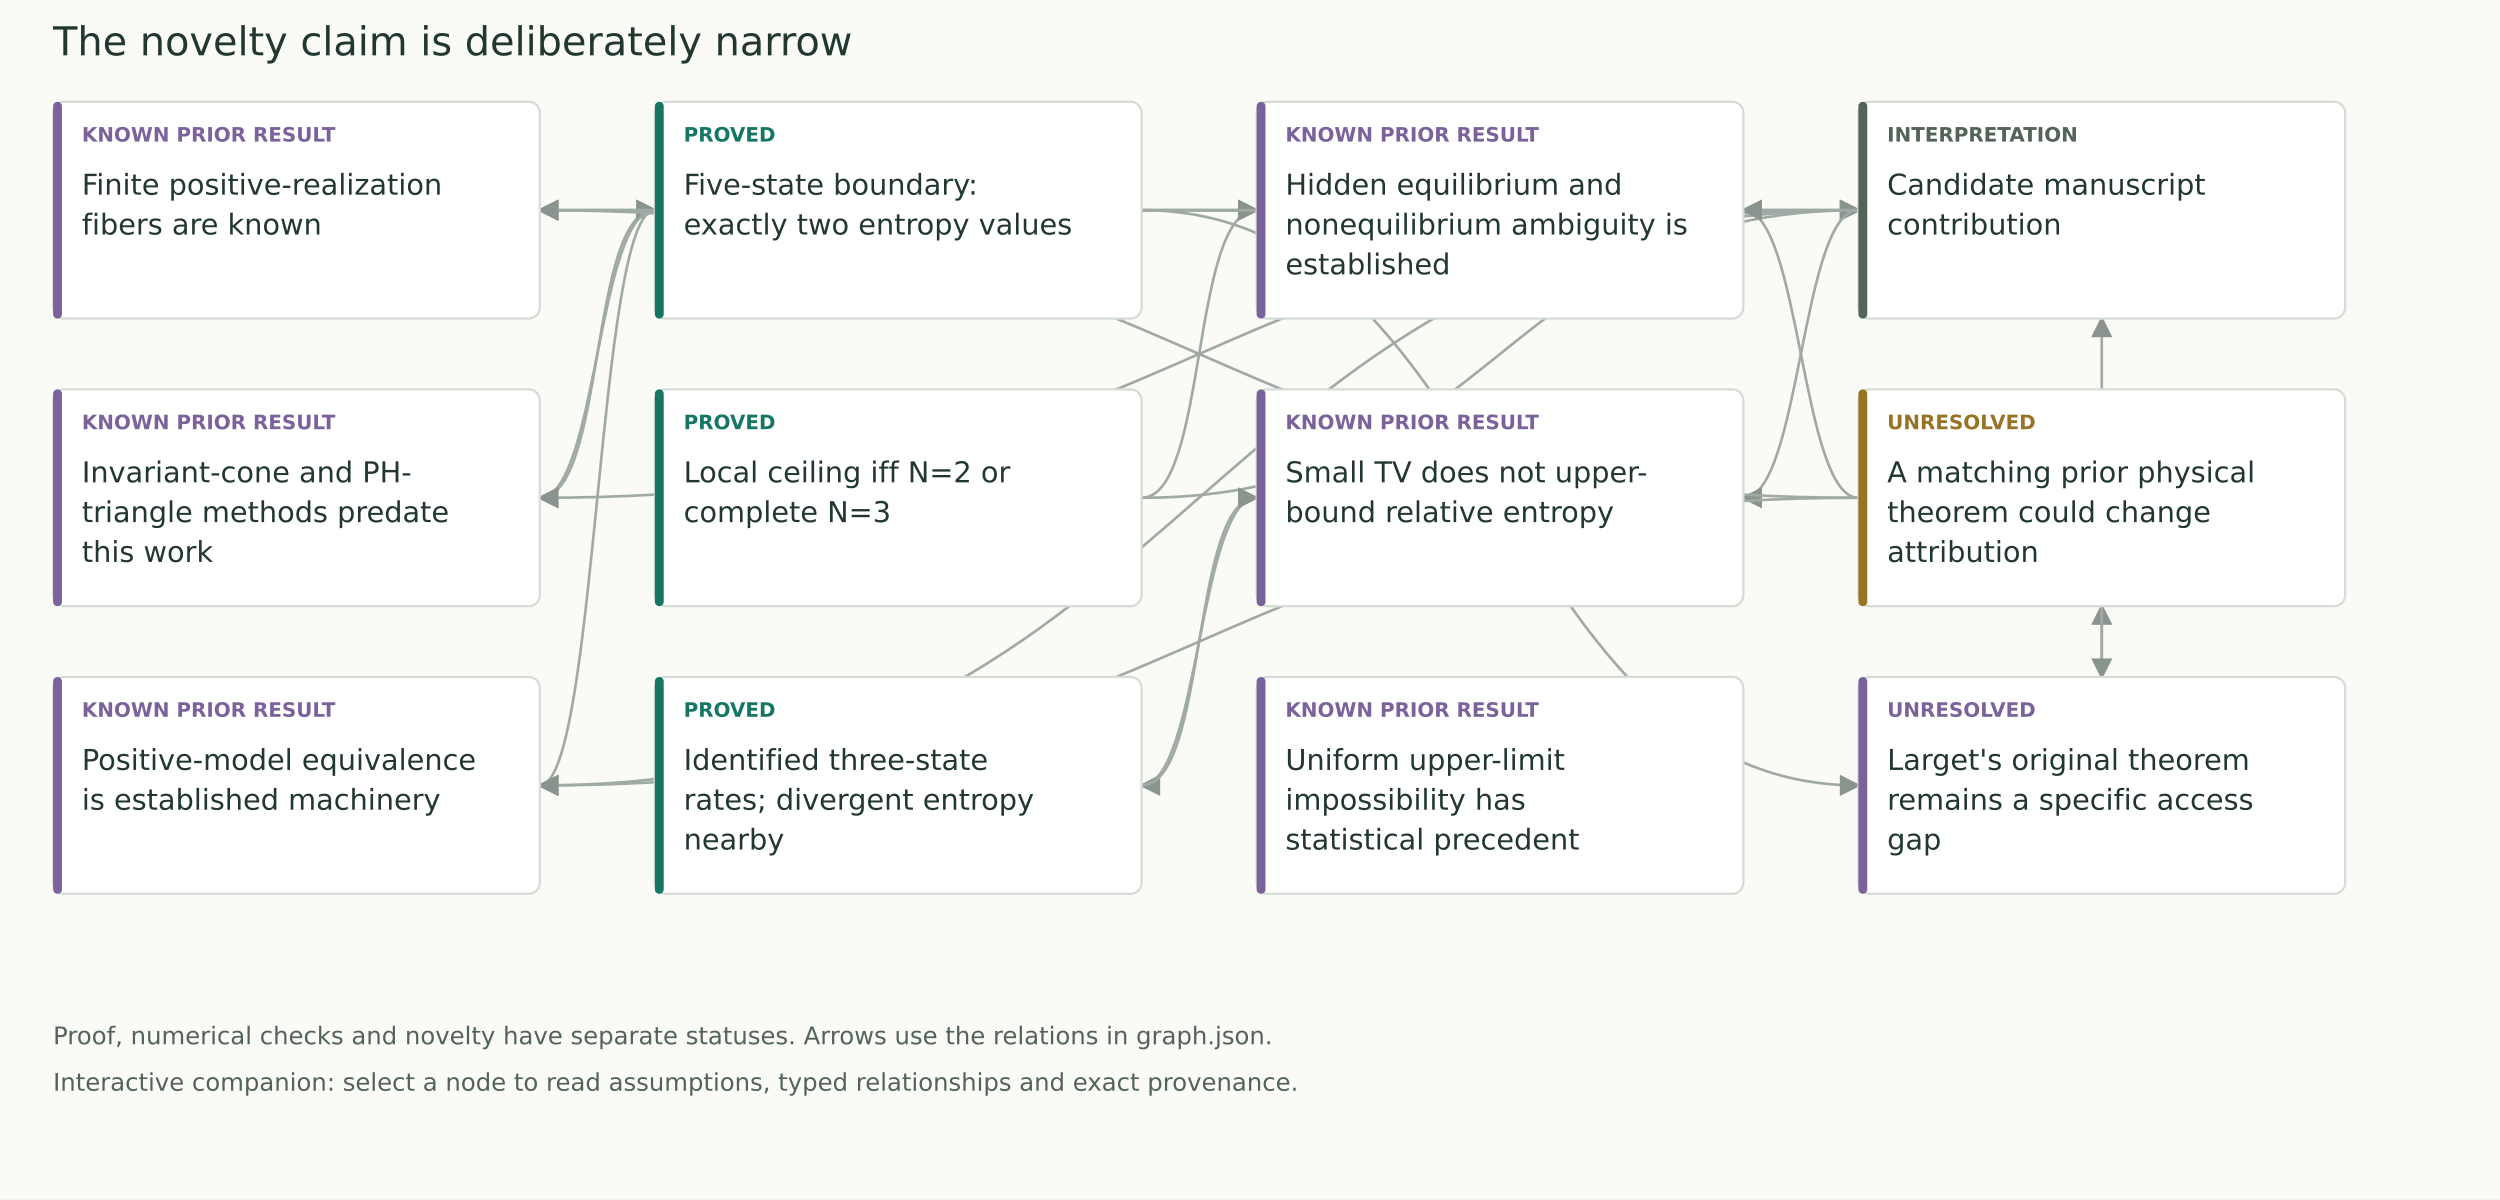
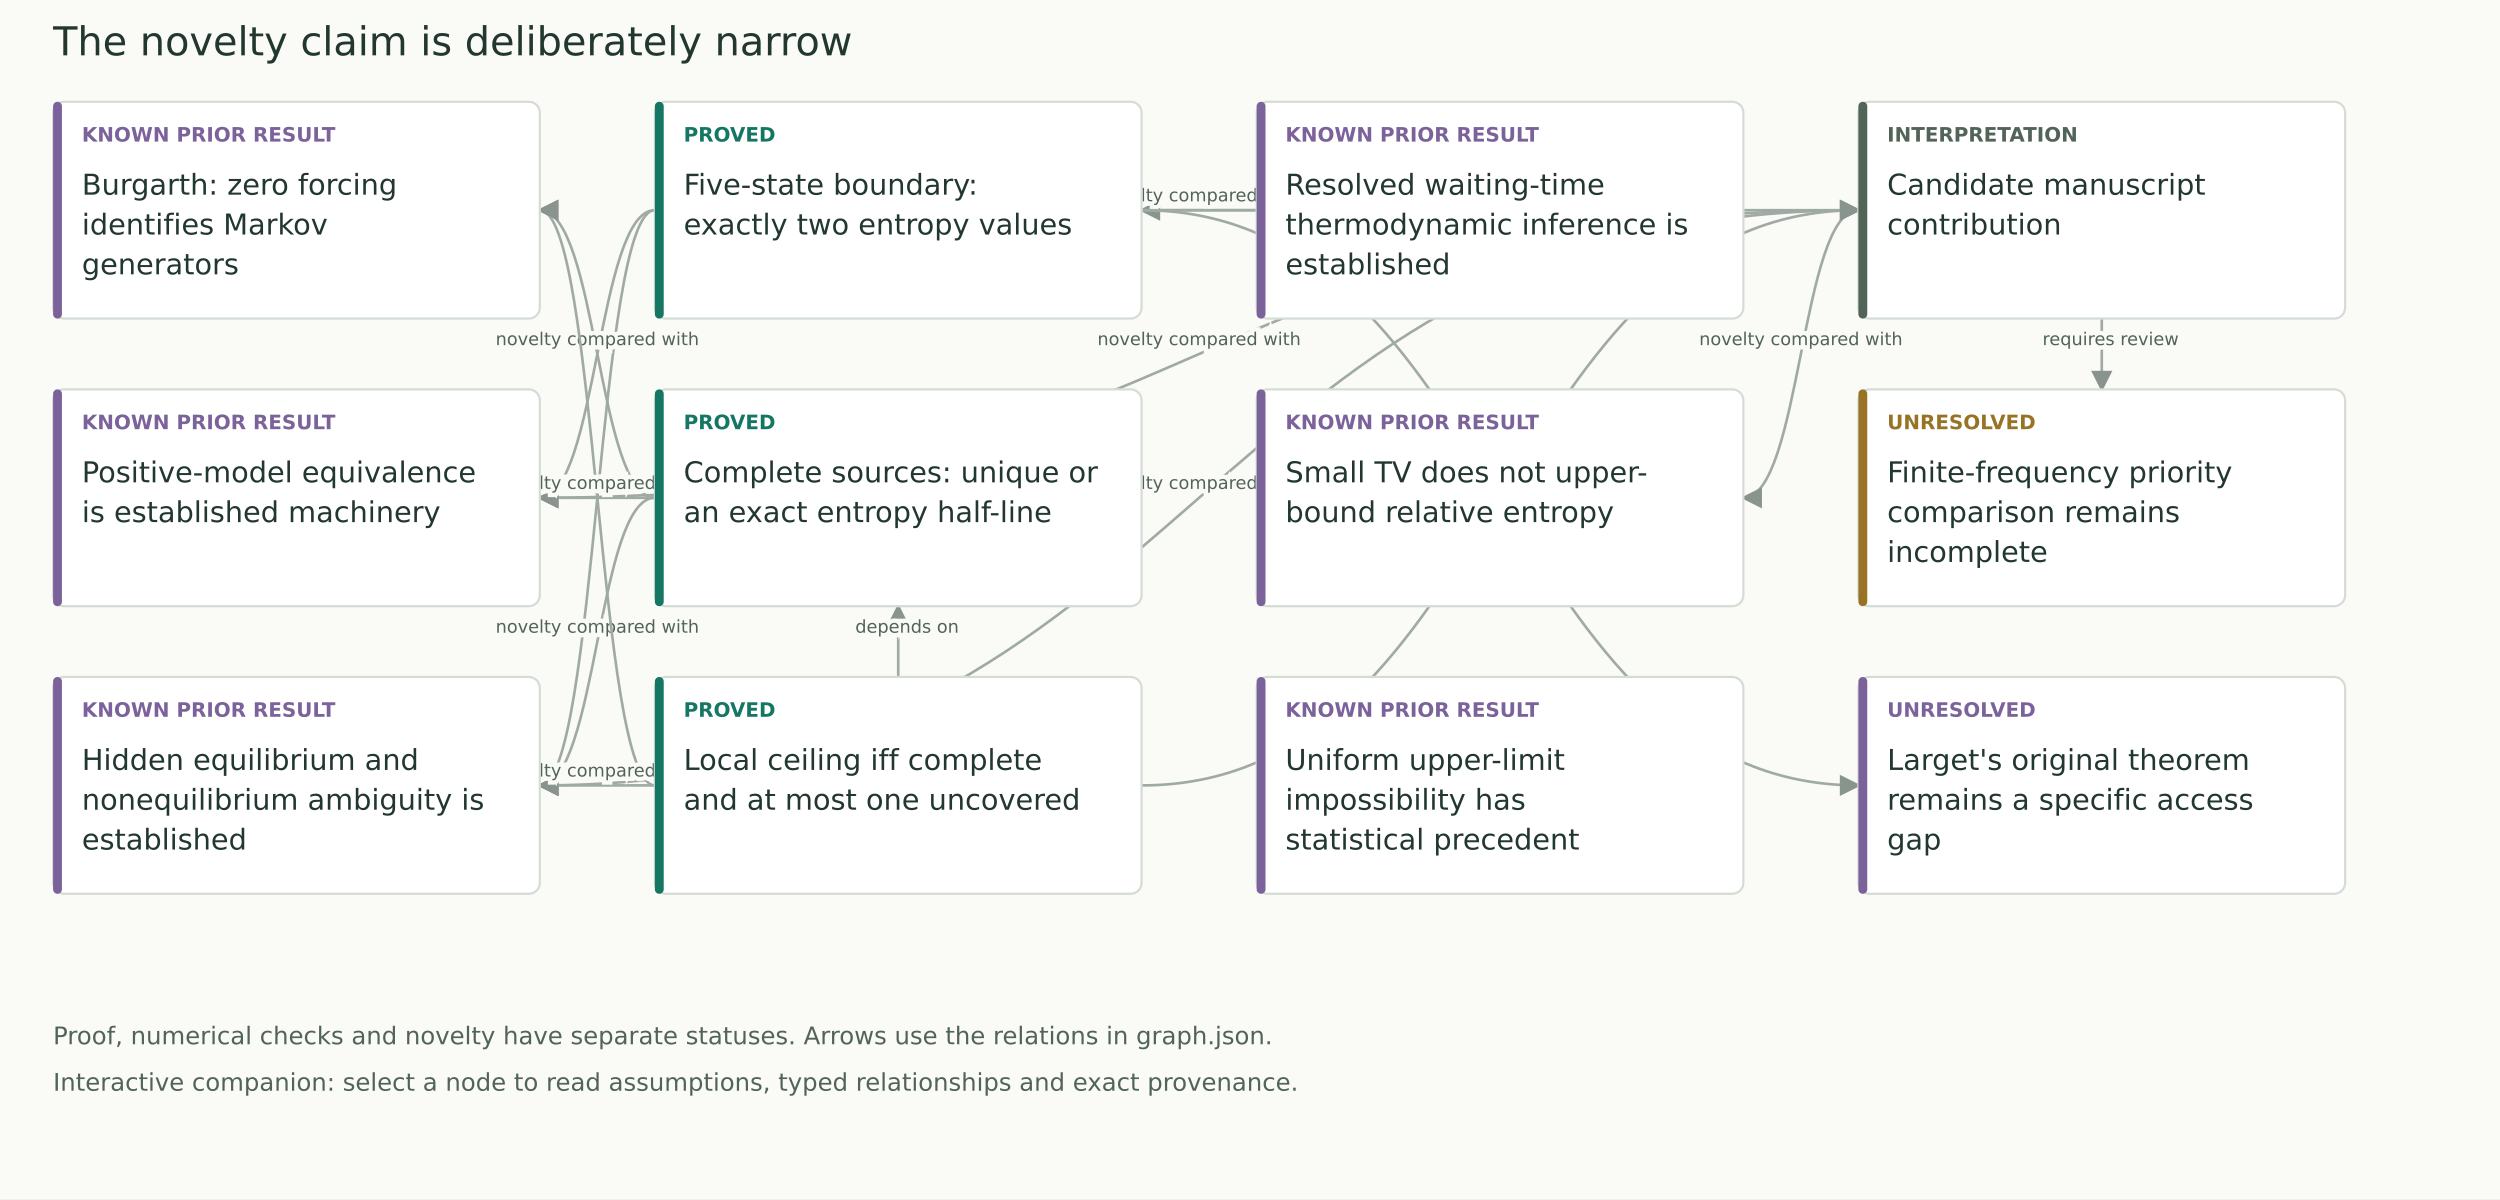
<svg xmlns="http://www.w3.org/2000/svg" width="1130" height="542" viewBox="0 0 1130 542" role="img" aria-labelledby="title desc">
  <defs>
    <marker id="arrow" markerWidth="8" markerHeight="8" refX="7" refY="4" orient="auto">
      <path d="M0,0 L8,4 L0,8" fill="#8a948f" />
    </marker>
  </defs>
  <rect width="100%" height="100%" fill="#fafaf6" />
  <text x="24" y="25" font-family="DejaVu Sans,sans-serif" font-size="18" fill="#21372f">The novelty claim is deliberately narrow</text>
-   <path d="M244,225.0 C274,225.0 266,95.0 296,95.0" fill="none" stroke="#a0aaa5" stroke-width="1.2" marker-end="url(#arrow)" />
-   <path d="M244,95.0 C542.0,95.0 542.0,95.0 840,95.0" fill="none" stroke="#a0aaa5" stroke-width="1.2" marker-end="url(#arrow)" />
-   <path d="M244,95.0 C274,95.0 266,95.0 296,95.0" fill="none" stroke="#a0aaa5" stroke-width="1.2" marker-end="url(#arrow)" />
-   <path d="M568,225.0 C542.0,225.0 542.0,355.0 516,355.0" fill="none" stroke="#a0aaa5" stroke-width="1.2" marker-end="url(#arrow)" />
-   <path d="M950.0,306 L950.0,274" fill="none" stroke="#a0aaa5" stroke-width="1.2" marker-end="url(#arrow)" />
+   <path d="M568,95.0 C542.0,95.0 542.0,95.0 516,95.0" fill="none" stroke="#a0aaa5" stroke-width="1.2" marker-end="url(#arrow)" />
+   <text x="542.0" y="91.0" text-anchor="middle" font-family="DejaVu Sans,sans-serif" font-size="8" fill="#51635b" style="paint-order:stroke;stroke:#fafaf6;stroke-width:4px">novelty compared with</text>
  <path d="M516,95.0 C678.0,95.0 678.0,95.0 840,95.0" fill="none" stroke="#a0aaa5" stroke-width="1.2" marker-end="url(#arrow)" />
-   <path d="M516,225.0 C678.0,225.0 678.0,95.0 840,95.0" fill="none" stroke="#a0aaa5" stroke-width="1.2" marker-end="url(#arrow)" />
-   <path d="M950.0,176 L950.0,144" fill="none" stroke="#a0aaa5" stroke-width="1.2" marker-end="url(#arrow)" />
-   <path d="M296,95.0 C270.0,95.0 270.0,95.0 244,95.0" fill="none" stroke="#a0aaa5" stroke-width="1.2" marker-end="url(#arrow)" />
+   <text x="678.0" y="91.0" text-anchor="middle" font-family="DejaVu Sans,sans-serif" font-size="8" fill="#51635b" style="paint-order:stroke;stroke:#fafaf6;stroke-width:4px">supports</text>
  <path d="M296,95.0 C270.0,95.0 270.0,225.0 244,225.0" fill="none" stroke="#a0aaa5" stroke-width="1.2" marker-end="url(#arrow)" />
+   <text x="270.0" y="156.0" text-anchor="middle" font-family="DejaVu Sans,sans-serif" font-size="8" fill="#51635b" style="paint-order:stroke;stroke:#fafaf6;stroke-width:4px">novelty compared with</text>
  <path d="M296,95.0 C270.0,95.0 270.0,355.0 244,355.0" fill="none" stroke="#a0aaa5" stroke-width="1.2" marker-end="url(#arrow)" />
-   <path d="M516,95.0 C546,95.0 538,95.0 568,95.0" fill="none" stroke="#a0aaa5" stroke-width="1.2" marker-end="url(#arrow)" />
+   <text x="270.0" y="221.0" text-anchor="middle" font-family="DejaVu Sans,sans-serif" font-size="8" fill="#51635b" style="paint-order:stroke;stroke:#fafaf6;stroke-width:4px">novelty compared with</text>
  <path d="M516,95.0 C678.0,95.0 678.0,355.0 840,355.0" fill="none" stroke="#a0aaa5" stroke-width="1.2" marker-end="url(#arrow)" />
-   <path d="M516,355.0 C546,355.0 538,225.0 568,225.0" fill="none" stroke="#a0aaa5" stroke-width="1.2" marker-end="url(#arrow)" />
-   <path d="M516,225.0 C546,225.0 538,95.0 568,95.0" fill="none" stroke="#a0aaa5" stroke-width="1.2" marker-end="url(#arrow)" />
-   <path d="M840,95.0 C542.0,95.0 542.0,95.0 244,95.0" fill="none" stroke="#a0aaa5" stroke-width="1.2" marker-end="url(#arrow)" />
+   <text x="678.0" y="221.0" text-anchor="middle" font-family="DejaVu Sans,sans-serif" font-size="8" fill="#51635b" style="paint-order:stroke;stroke:#fafaf6;stroke-width:4px">novelty compared with</text>
  <path d="M840,95.0 C542.0,95.0 542.0,225.0 244,225.0" fill="none" stroke="#a0aaa5" stroke-width="1.2" marker-end="url(#arrow)" />
+   <text x="542.0" y="156.0" text-anchor="middle" font-family="DejaVu Sans,sans-serif" font-size="8" fill="#51635b" style="paint-order:stroke;stroke:#fafaf6;stroke-width:4px">novelty compared with</text>
  <path d="M840,95.0 C542.0,95.0 542.0,355.0 244,355.0" fill="none" stroke="#a0aaa5" stroke-width="1.2" marker-end="url(#arrow)" />
-   <path d="M840,95.0 C814.0,95.0 814.0,95.0 788,95.0" fill="none" stroke="#a0aaa5" stroke-width="1.2" marker-end="url(#arrow)" />
+   <text x="542.0" y="221.0" text-anchor="middle" font-family="DejaVu Sans,sans-serif" font-size="8" fill="#51635b" style="paint-order:stroke;stroke:#fafaf6;stroke-width:4px">novelty compared with</text>
  <path d="M840,95.0 C814.0,95.0 814.0,225.0 788,225.0" fill="none" stroke="#a0aaa5" stroke-width="1.2" marker-end="url(#arrow)" />
-   <path d="M950.0,274 L950.0,306" fill="none" stroke="#a0aaa5" stroke-width="1.2" marker-end="url(#arrow)" />
-   <path d="M840,225.0 C542.0,225.0 542.0,355.0 244,355.0" fill="none" stroke="#a0aaa5" stroke-width="1.2" marker-end="url(#arrow)" />
-   <path d="M840,225.0 C542.0,225.0 542.0,95.0 244,95.0" fill="none" stroke="#a0aaa5" stroke-width="1.2" marker-end="url(#arrow)" />
-   <path d="M840,225.0 C814.0,225.0 814.0,95.0 788,95.0" fill="none" stroke="#a0aaa5" stroke-width="1.2" marker-end="url(#arrow)" />
+   <text x="814.0" y="156.0" text-anchor="middle" font-family="DejaVu Sans,sans-serif" font-size="8" fill="#51635b" style="paint-order:stroke;stroke:#fafaf6;stroke-width:4px">novelty compared with</text>
+   <path d="M296,225.0 C270.0,225.0 270.0,95.0 244,95.0" fill="none" stroke="#a0aaa5" stroke-width="1.2" marker-end="url(#arrow)" />
+   <text x="270.0" y="156.0" text-anchor="middle" font-family="DejaVu Sans,sans-serif" font-size="8" fill="#51635b" style="paint-order:stroke;stroke:#fafaf6;stroke-width:4px">novelty compared with</text>
+   <path d="M296,225.0 C270.0,225.0 270.0,355.0 244,355.0" fill="none" stroke="#a0aaa5" stroke-width="1.2" marker-end="url(#arrow)" />
+   <text x="270.0" y="286.0" text-anchor="middle" font-family="DejaVu Sans,sans-serif" font-size="8" fill="#51635b" style="paint-order:stroke;stroke:#fafaf6;stroke-width:4px">novelty compared with</text>
+   <path d="M296,225.0 C270.0,225.0 270.0,225.0 244,225.0" fill="none" stroke="#a0aaa5" stroke-width="1.2" marker-end="url(#arrow)" />
+   <text x="270.0" y="221.0" text-anchor="middle" font-family="DejaVu Sans,sans-serif" font-size="8" fill="#51635b" style="paint-order:stroke;stroke:#fafaf6;stroke-width:4px">novelty compared with</text>
+   <path d="M296,355.0 C270.0,355.0 270.0,95.0 244,95.0" fill="none" stroke="#a0aaa5" stroke-width="1.2" marker-end="url(#arrow)" />
+   <text x="270.0" y="221.0" text-anchor="middle" font-family="DejaVu Sans,sans-serif" font-size="8" fill="#51635b" style="paint-order:stroke;stroke:#fafaf6;stroke-width:4px">novelty compared with</text>
+   <path d="M296,355.0 C270.0,355.0 270.0,355.0 244,355.0" fill="none" stroke="#a0aaa5" stroke-width="1.2" marker-end="url(#arrow)" />
+   <text x="270.0" y="351.0" text-anchor="middle" font-family="DejaVu Sans,sans-serif" font-size="8" fill="#51635b" style="paint-order:stroke;stroke:#fafaf6;stroke-width:4px">novelty compared with</text>
+   <path d="M406.0,306 L406.0,274" fill="none" stroke="#a0aaa5" stroke-width="1.2" marker-end="url(#arrow)" />
+   <text x="410.0" y="286.0" text-anchor="middle" font-family="DejaVu Sans,sans-serif" font-size="8" fill="#51635b" style="paint-order:stroke;stroke:#fafaf6;stroke-width:4px">depends on</text>
+   <path d="M950.0,144 L950.0,176" fill="none" stroke="#a0aaa5" stroke-width="1.2" marker-end="url(#arrow)" />
+   <text x="954.0" y="156.0" text-anchor="middle" font-family="DejaVu Sans,sans-serif" font-size="8" fill="#51635b" style="paint-order:stroke;stroke:#fafaf6;stroke-width:4px">requires review</text>
+   <path d="M516,355.0 C678.0,355.0 678.0,95.0 840,95.0" fill="none" stroke="#a0aaa5" stroke-width="1.2" marker-end="url(#arrow)" />
+   <text x="678.0" y="221.0" text-anchor="middle" font-family="DejaVu Sans,sans-serif" font-size="8" fill="#51635b" style="paint-order:stroke;stroke:#fafaf6;stroke-width:4px">supports</text>
  <g>
    <rect x="24" y="46" width="220" height="98" rx="5" fill="white" stroke="#d4dcd5" />
    <rect x="24" y="46" width="4" height="98" rx="2" fill="#7b629b" />
    <text x="37" y="64" font-family="DejaVu Sans,sans-serif" font-size="9" font-weight="bold" fill="#7b629b">KNOWN PRIOR RESULT</text>
-     <text x="37" y="88" font-family="DejaVu Sans,sans-serif" font-size="13" fill="#21372f">Finite positive-realization</text>
-     <text x="37" y="106" font-family="DejaVu Sans,sans-serif" font-size="13" fill="#21372f">fibers are known</text>
+     <text x="37" y="88" font-family="DejaVu Sans,sans-serif" font-size="13" fill="#21372f">Burgarth: zero forcing</text>
+     <text x="37" y="106" font-family="DejaVu Sans,sans-serif" font-size="13" fill="#21372f">identifies Markov</text>
+     <text x="37" y="124" font-family="DejaVu Sans,sans-serif" font-size="13" fill="#21372f">generators</text>
  </g>
  <g>
    <rect x="24" y="176" width="220" height="98" rx="5" fill="white" stroke="#d4dcd5" />
    <rect x="24" y="176" width="4" height="98" rx="2" fill="#7b629b" />
    <text x="37" y="194" font-family="DejaVu Sans,sans-serif" font-size="9" font-weight="bold" fill="#7b629b">KNOWN PRIOR RESULT</text>
-     <text x="37" y="218" font-family="DejaVu Sans,sans-serif" font-size="13" fill="#21372f">Invariant-cone and PH-</text>
-     <text x="37" y="236" font-family="DejaVu Sans,sans-serif" font-size="13" fill="#21372f">triangle methods predate</text>
-     <text x="37" y="254" font-family="DejaVu Sans,sans-serif" font-size="13" fill="#21372f">this work</text>
+     <text x="37" y="218" font-family="DejaVu Sans,sans-serif" font-size="13" fill="#21372f">Positive-model equivalence</text>
+     <text x="37" y="236" font-family="DejaVu Sans,sans-serif" font-size="13" fill="#21372f">is established machinery</text>
  </g>
  <g>
    <rect x="24" y="306" width="220" height="98" rx="5" fill="white" stroke="#d4dcd5" />
    <rect x="24" y="306" width="4" height="98" rx="2" fill="#7b629b" />
    <text x="37" y="324" font-family="DejaVu Sans,sans-serif" font-size="9" font-weight="bold" fill="#7b629b">KNOWN PRIOR RESULT</text>
-     <text x="37" y="348" font-family="DejaVu Sans,sans-serif" font-size="13" fill="#21372f">Positive-model equivalence</text>
-     <text x="37" y="366" font-family="DejaVu Sans,sans-serif" font-size="13" fill="#21372f">is established machinery</text>
+     <text x="37" y="348" font-family="DejaVu Sans,sans-serif" font-size="13" fill="#21372f">Hidden equilibrium and</text>
+     <text x="37" y="366" font-family="DejaVu Sans,sans-serif" font-size="13" fill="#21372f">nonequilibrium ambiguity is</text>
+     <text x="37" y="384" font-family="DejaVu Sans,sans-serif" font-size="13" fill="#21372f">established</text>
  </g>
  <g>
    <rect x="296" y="46" width="220" height="98" rx="5" fill="white" stroke="#d4dcd5" />
    <rect x="296" y="46" width="4" height="98" rx="2" fill="#157763" />
    <text x="309" y="64" font-family="DejaVu Sans,sans-serif" font-size="9" font-weight="bold" fill="#157763">PROVED</text>
    <text x="309" y="88" font-family="DejaVu Sans,sans-serif" font-size="13" fill="#21372f">Five-state boundary:</text>
    <text x="309" y="106" font-family="DejaVu Sans,sans-serif" font-size="13" fill="#21372f">exactly two entropy values</text>
  </g>
  <g>
    <rect x="296" y="176" width="220" height="98" rx="5" fill="white" stroke="#d4dcd5" />
    <rect x="296" y="176" width="4" height="98" rx="2" fill="#157763" />
    <text x="309" y="194" font-family="DejaVu Sans,sans-serif" font-size="9" font-weight="bold" fill="#157763">PROVED</text>
-     <text x="309" y="218" font-family="DejaVu Sans,sans-serif" font-size="13" fill="#21372f">Local ceiling iff N=2 or</text>
-     <text x="309" y="236" font-family="DejaVu Sans,sans-serif" font-size="13" fill="#21372f">complete N=3</text>
+     <text x="309" y="218" font-family="DejaVu Sans,sans-serif" font-size="13" fill="#21372f">Complete sources: unique or</text>
+     <text x="309" y="236" font-family="DejaVu Sans,sans-serif" font-size="13" fill="#21372f">an exact entropy half-line</text>
  </g>
  <g>
    <rect x="296" y="306" width="220" height="98" rx="5" fill="white" stroke="#d4dcd5" />
    <rect x="296" y="306" width="4" height="98" rx="2" fill="#157763" />
    <text x="309" y="324" font-family="DejaVu Sans,sans-serif" font-size="9" font-weight="bold" fill="#157763">PROVED</text>
-     <text x="309" y="348" font-family="DejaVu Sans,sans-serif" font-size="13" fill="#21372f">Identified three-state</text>
-     <text x="309" y="366" font-family="DejaVu Sans,sans-serif" font-size="13" fill="#21372f">rates; divergent entropy</text>
-     <text x="309" y="384" font-family="DejaVu Sans,sans-serif" font-size="13" fill="#21372f">nearby</text>
+     <text x="309" y="348" font-family="DejaVu Sans,sans-serif" font-size="13" fill="#21372f">Local ceiling iff complete</text>
+     <text x="309" y="366" font-family="DejaVu Sans,sans-serif" font-size="13" fill="#21372f">and at most one uncovered</text>
  </g>
  <g>
    <rect x="568" y="46" width="220" height="98" rx="5" fill="white" stroke="#d4dcd5" />
    <rect x="568" y="46" width="4" height="98" rx="2" fill="#7b629b" />
    <text x="581" y="64" font-family="DejaVu Sans,sans-serif" font-size="9" font-weight="bold" fill="#7b629b">KNOWN PRIOR RESULT</text>
-     <text x="581" y="88" font-family="DejaVu Sans,sans-serif" font-size="13" fill="#21372f">Hidden equilibrium and</text>
-     <text x="581" y="106" font-family="DejaVu Sans,sans-serif" font-size="13" fill="#21372f">nonequilibrium ambiguity is</text>
+     <text x="581" y="88" font-family="DejaVu Sans,sans-serif" font-size="13" fill="#21372f">Resolved waiting-time</text>
+     <text x="581" y="106" font-family="DejaVu Sans,sans-serif" font-size="13" fill="#21372f">thermodynamic inference is</text>
    <text x="581" y="124" font-family="DejaVu Sans,sans-serif" font-size="13" fill="#21372f">established</text>
  </g>
  <g>
    <rect x="568" y="176" width="220" height="98" rx="5" fill="white" stroke="#d4dcd5" />
    <rect x="568" y="176" width="4" height="98" rx="2" fill="#7b629b" />
    <text x="581" y="194" font-family="DejaVu Sans,sans-serif" font-size="9" font-weight="bold" fill="#7b629b">KNOWN PRIOR RESULT</text>
    <text x="581" y="218" font-family="DejaVu Sans,sans-serif" font-size="13" fill="#21372f">Small TV does not upper-</text>
    <text x="581" y="236" font-family="DejaVu Sans,sans-serif" font-size="13" fill="#21372f">bound relative entropy</text>
  </g>
  <g>
    <rect x="568" y="306" width="220" height="98" rx="5" fill="white" stroke="#d4dcd5" />
    <rect x="568" y="306" width="4" height="98" rx="2" fill="#7b629b" />
    <text x="581" y="324" font-family="DejaVu Sans,sans-serif" font-size="9" font-weight="bold" fill="#7b629b">KNOWN PRIOR RESULT</text>
    <text x="581" y="348" font-family="DejaVu Sans,sans-serif" font-size="13" fill="#21372f">Uniform upper-limit</text>
    <text x="581" y="366" font-family="DejaVu Sans,sans-serif" font-size="13" fill="#21372f">impossibility has</text>
    <text x="581" y="384" font-family="DejaVu Sans,sans-serif" font-size="13" fill="#21372f">statistical precedent</text>
  </g>
  <g>
    <rect x="840" y="46" width="220" height="98" rx="5" fill="white" stroke="#d4dcd5" />
    <rect x="840" y="46" width="4" height="98" rx="2" fill="#526357" />
    <text x="853" y="64" font-family="DejaVu Sans,sans-serif" font-size="9" font-weight="bold" fill="#526357">INTERPRETATION</text>
    <text x="853" y="88" font-family="DejaVu Sans,sans-serif" font-size="13" fill="#21372f">Candidate manuscript</text>
    <text x="853" y="106" font-family="DejaVu Sans,sans-serif" font-size="13" fill="#21372f">contribution</text>
  </g>
  <g>
    <rect x="840" y="176" width="220" height="98" rx="5" fill="white" stroke="#d4dcd5" />
    <rect x="840" y="176" width="4" height="98" rx="2" fill="#987325" />
    <text x="853" y="194" font-family="DejaVu Sans,sans-serif" font-size="9" font-weight="bold" fill="#987325">UNRESOLVED</text>
-     <text x="853" y="218" font-family="DejaVu Sans,sans-serif" font-size="13" fill="#21372f">A matching prior physical</text>
-     <text x="853" y="236" font-family="DejaVu Sans,sans-serif" font-size="13" fill="#21372f">theorem could change</text>
-     <text x="853" y="254" font-family="DejaVu Sans,sans-serif" font-size="13" fill="#21372f">attribution</text>
+     <text x="853" y="218" font-family="DejaVu Sans,sans-serif" font-size="13" fill="#21372f">Finite-frequency priority</text>
+     <text x="853" y="236" font-family="DejaVu Sans,sans-serif" font-size="13" fill="#21372f">comparison remains</text>
+     <text x="853" y="254" font-family="DejaVu Sans,sans-serif" font-size="13" fill="#21372f">incomplete</text>
  </g>
  <g>
    <rect x="840" y="306" width="220" height="98" rx="5" fill="white" stroke="#d4dcd5" />
    <rect x="840" y="306" width="4" height="98" rx="2" fill="#7b629b" />
    <text x="853" y="324" font-family="DejaVu Sans,sans-serif" font-size="9" font-weight="bold" fill="#7b629b">UNRESOLVED</text>
    <text x="853" y="348" font-family="DejaVu Sans,sans-serif" font-size="13" fill="#21372f">Larget's original theorem</text>
    <text x="853" y="366" font-family="DejaVu Sans,sans-serif" font-size="13" fill="#21372f">remains a specific access</text>
    <text x="853" y="384" font-family="DejaVu Sans,sans-serif" font-size="13" fill="#21372f">gap</text>
  </g>
  <text x="24" y="472" font-family="DejaVu Sans,sans-serif" font-size="11" fill="#51635b">Proof, numerical checks and novelty have separate statuses. Arrows use the relations in graph.json.</text>
  <text x="24" y="493" font-family="DejaVu Sans,sans-serif" font-size="11" fill="#51635b">Interactive companion: select a node to read assumptions, typed relationships and exact provenance.</text>
</svg>
